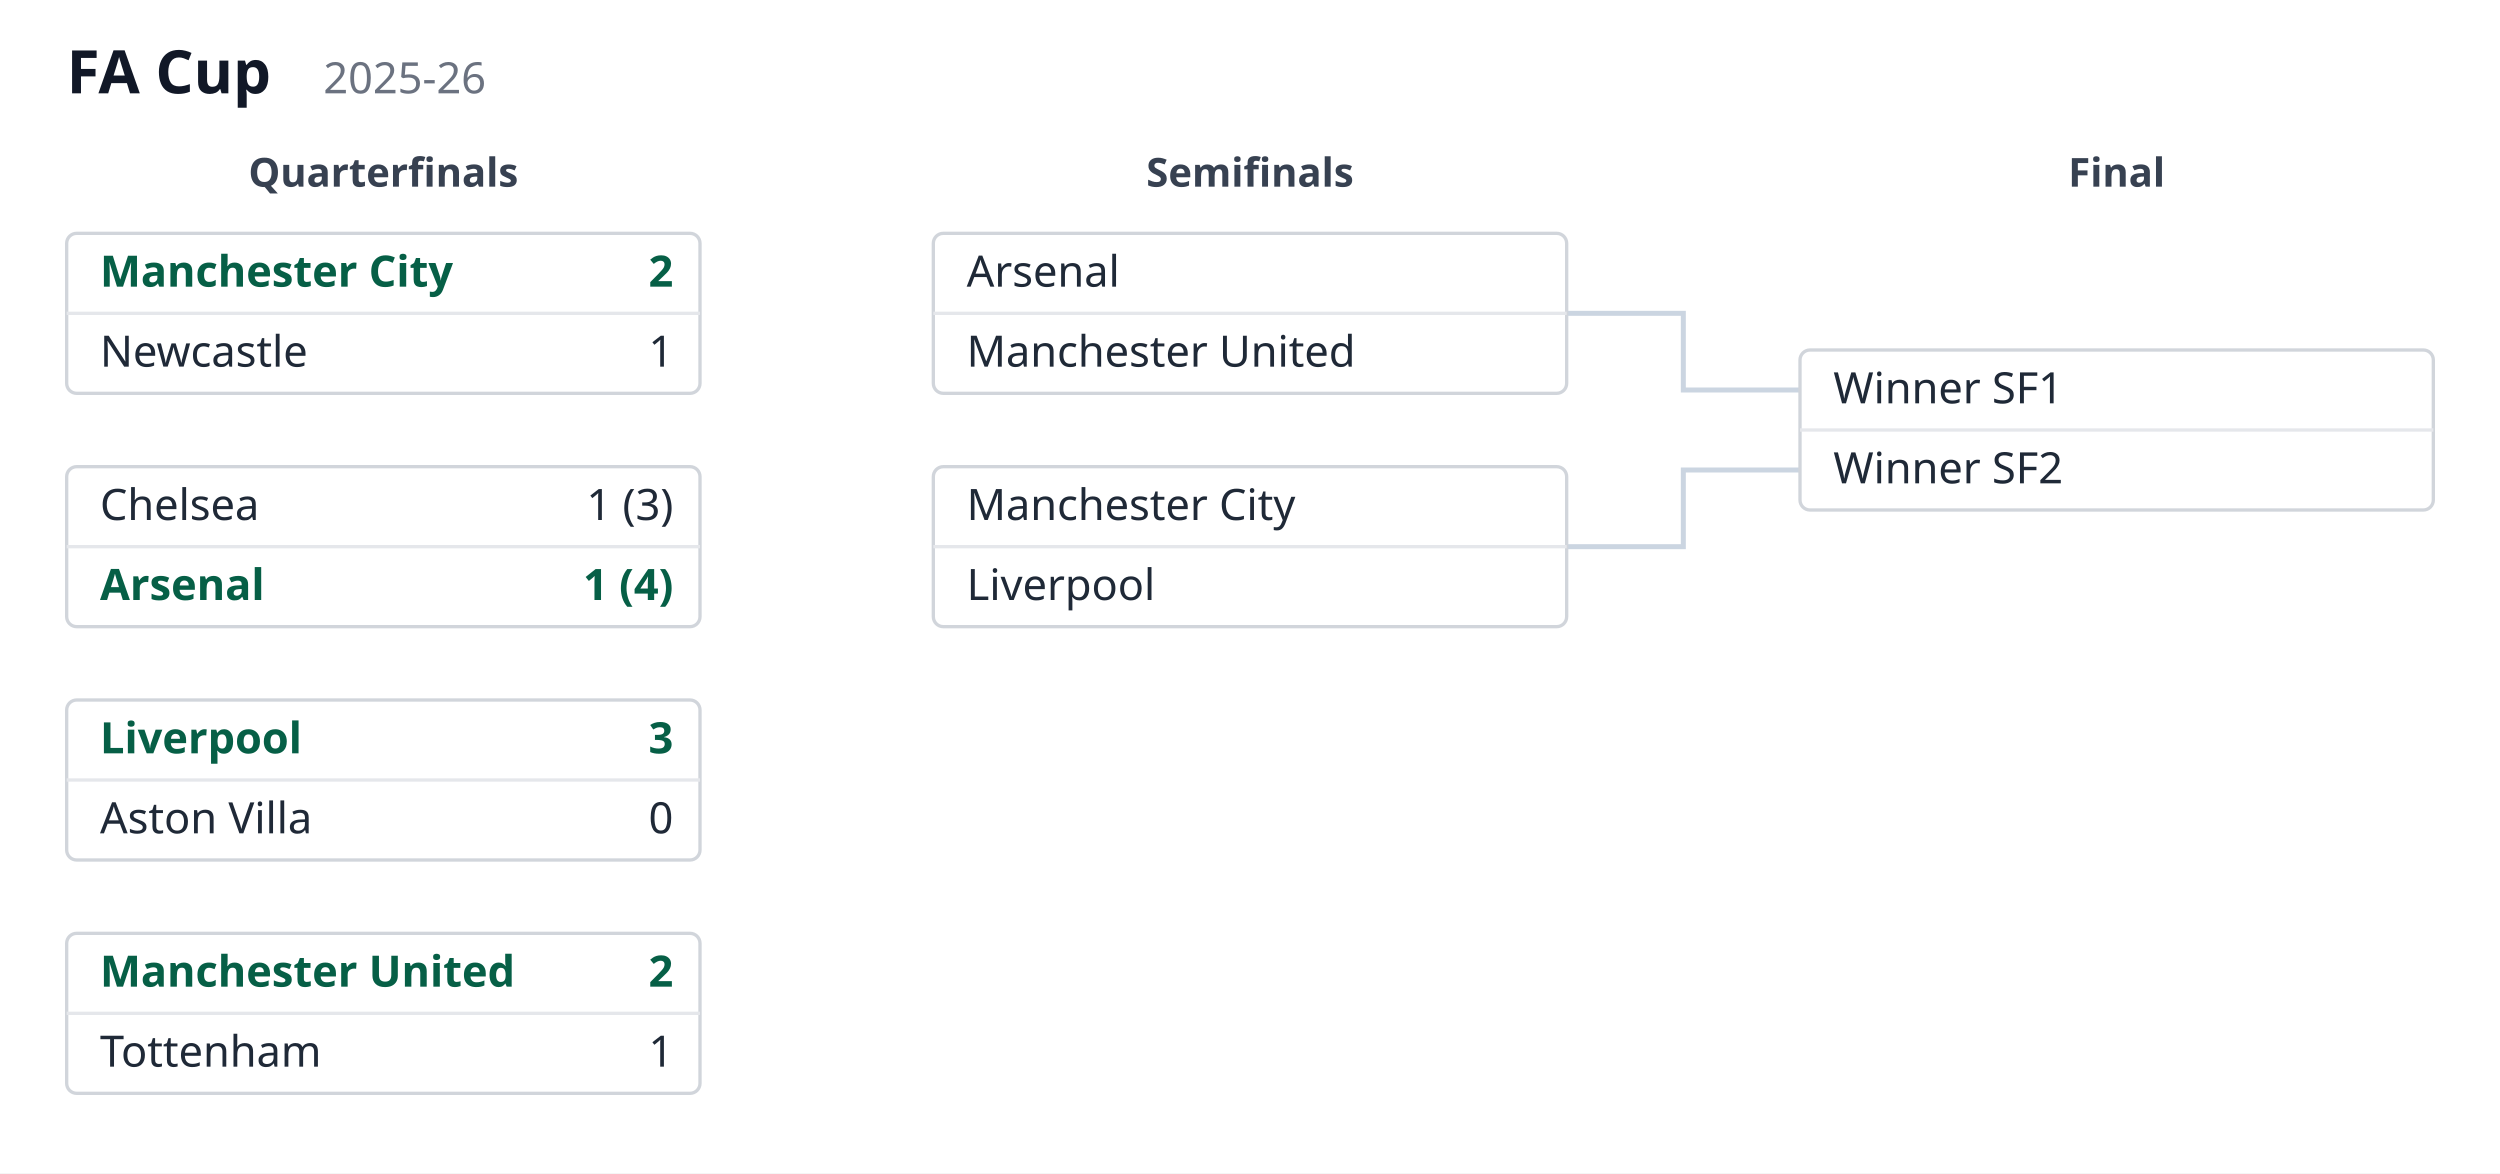
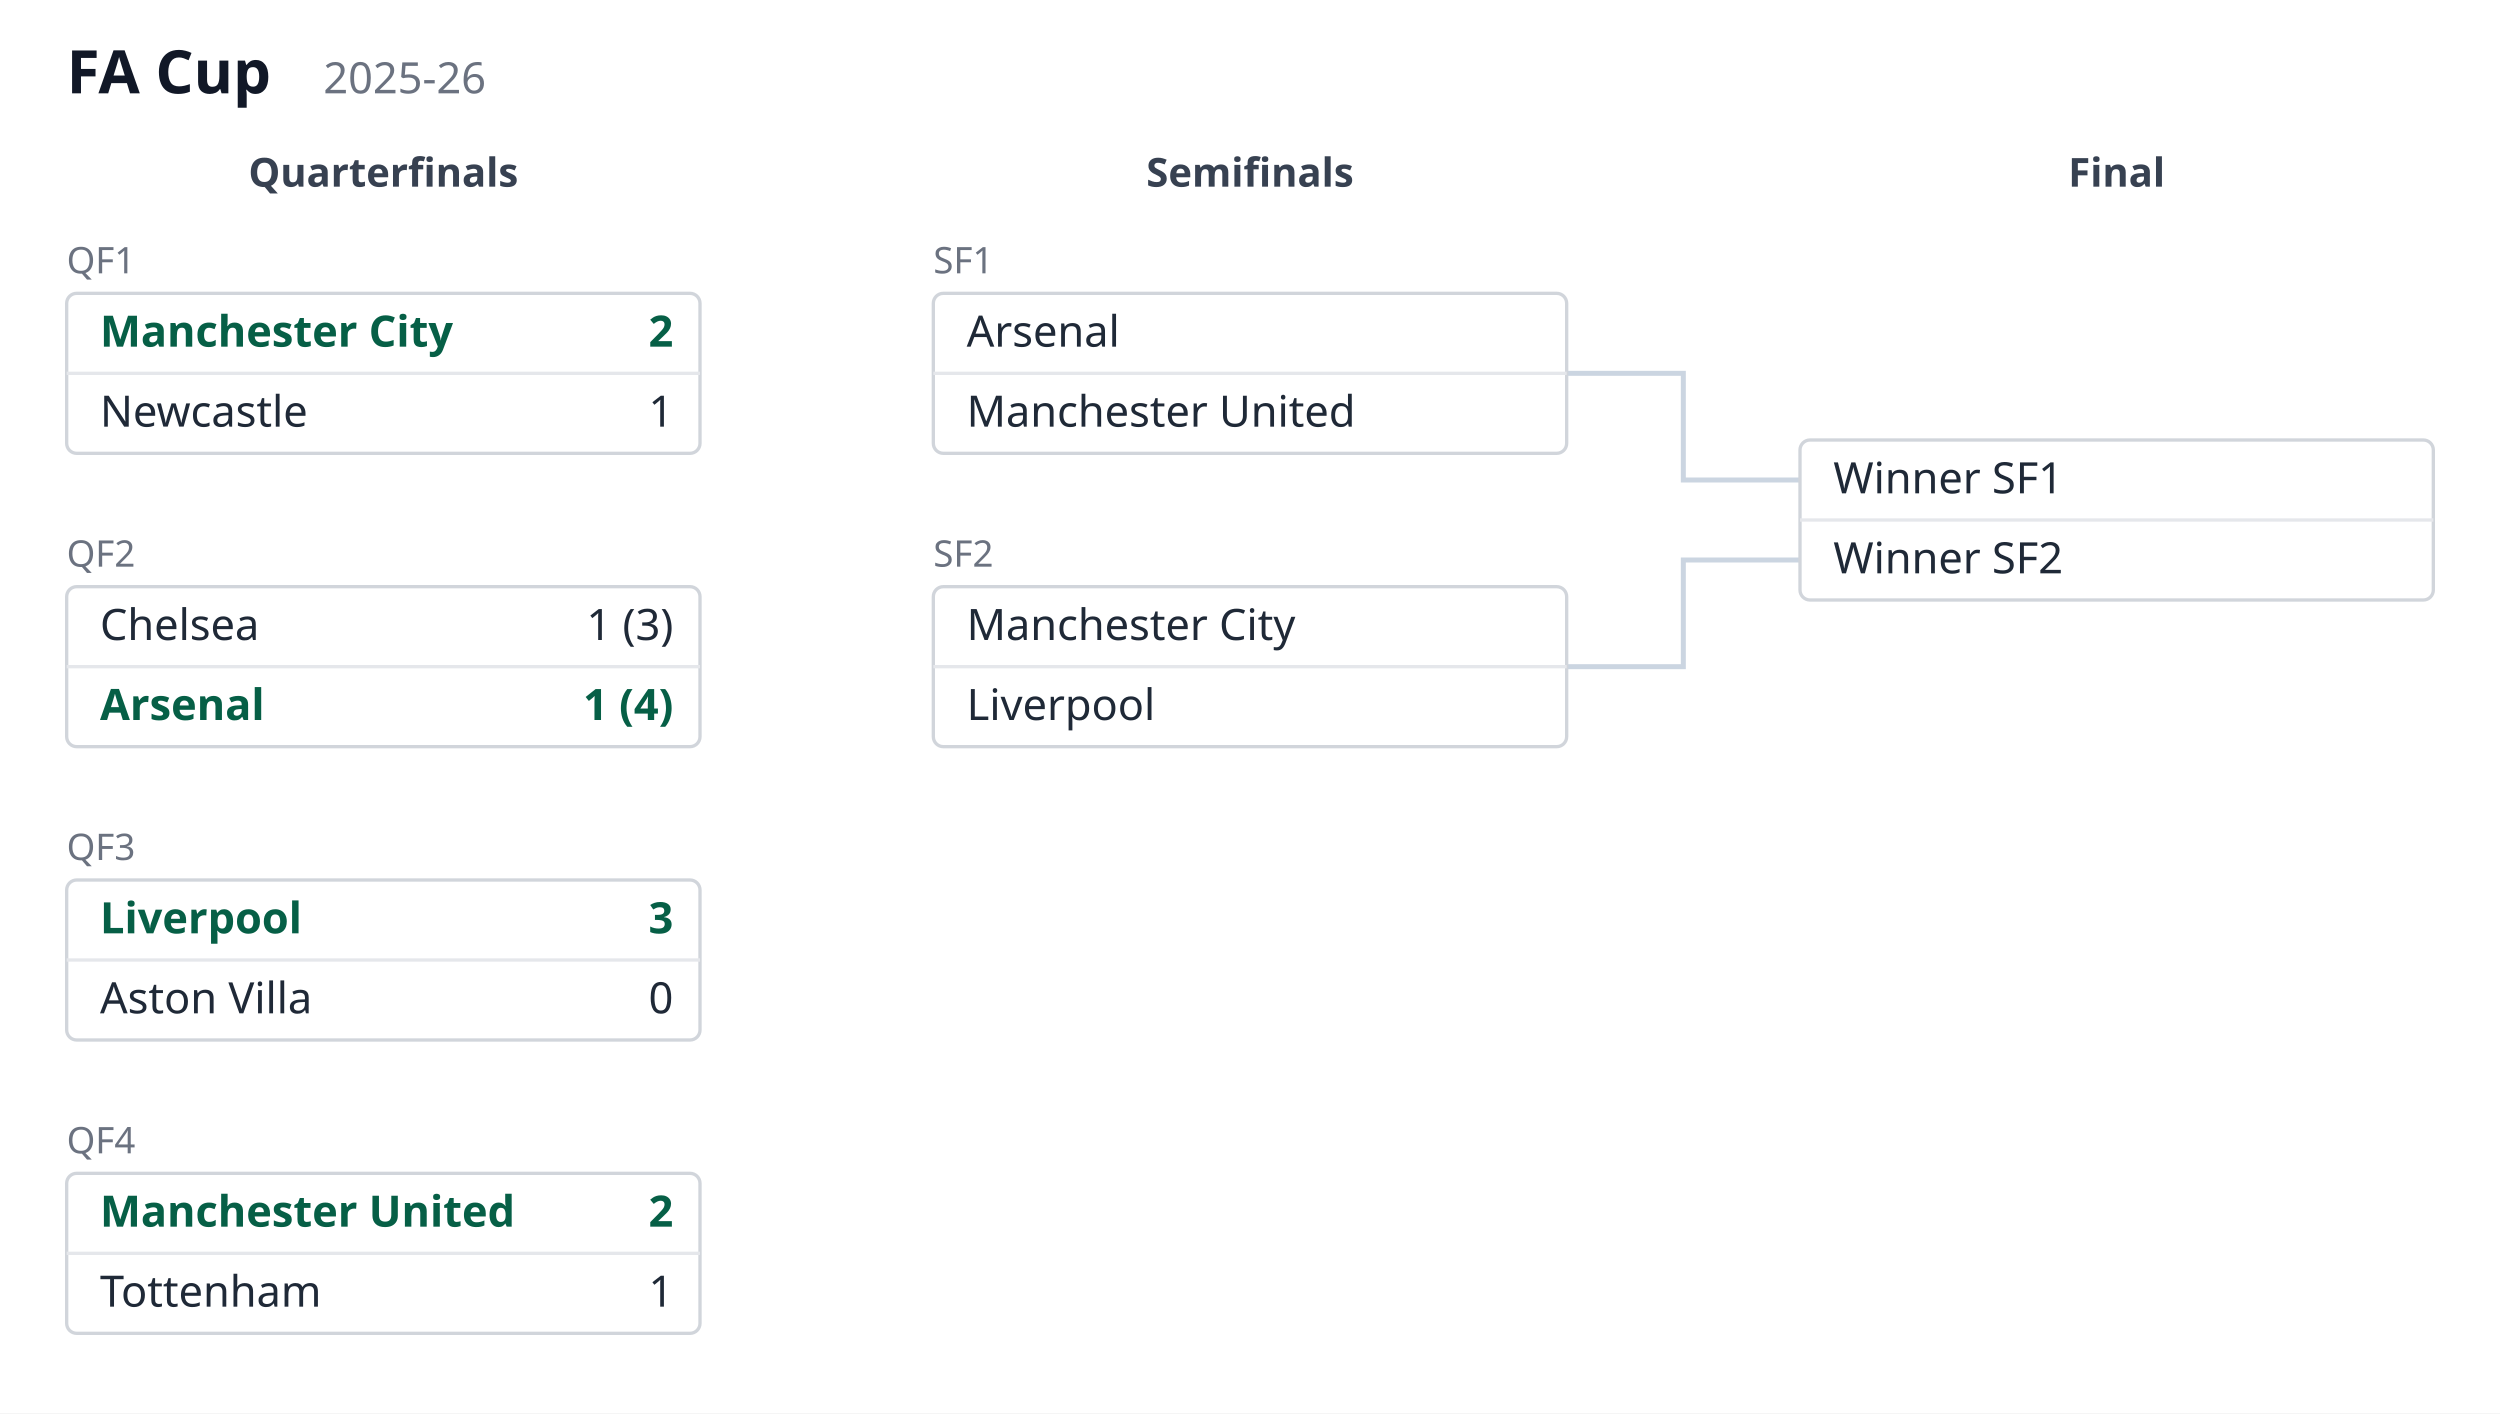
- <svg xmlns="http://www.w3.org/2000/svg" viewBox="0 0 750 352" width="750" height="352" font-family="sans-serif">
+ <svg xmlns="http://www.w3.org/2000/svg" viewBox="0 0 750 424" width="750" height="424" font-family="sans-serif">
  <style>
  .pd-bg { fill: #ffffff; }
  .pd-title { font: 600 18px sans-serif; fill: #111827; }
  .pd-season { font: 400 13px sans-serif; fill: #6b7280; }
  .pd-header { font: 600 12px sans-serif; fill: #374151; text-anchor: middle; }
+   .pd-meta { font: 400 11px sans-serif; fill: #6b7280; }
  .pd-box { fill: #ffffff; stroke: #d1d5db; stroke-width: 1; }
  .pd-divider { stroke: #e5e7eb; stroke-width: 1; }
  .pd-team { font: 400 13px sans-serif; fill: #1f2937; }
  .pd-score { font: 400 13px sans-serif; fill: #1f2937; text-anchor: end; }
  .pd-win .pd-team, .pd-win .pd-score { font-weight: 700; fill: #065f46; }
  .pd-crest-frame { fill: none; stroke: #d1d5db; stroke-width: 1; }
  .pd-link { fill: none; stroke: #cbd5e1; stroke-width: 1.5; }
  @media (prefers-color-scheme: dark) {
    .pd-bg { fill: #0f172a; }
    .pd-title { fill: #f8fafc; }
    .pd-season { fill: #94a3b8; }
    .pd-header { fill: #cbd5e1; }
+     .pd-meta { fill: #94a3b8; }
    .pd-box { fill: #1e293b; stroke: #334155; }
    .pd-divider { stroke: #334155; }
    .pd-team { fill: #e5e7eb; }
    .pd-score { fill: #e5e7eb; }
    .pd-win .pd-team, .pd-win .pd-score { fill: #34d399; }
    .pd-crest-frame { stroke: #334155; }
    .pd-link { stroke: #475569; }
  }</style>
-   <rect class="pd-bg" width="750" height="352" />
+   <rect class="pd-bg" width="750" height="424" />
  <text class="pd-title" x="20" y="28">FA Cup</text>
  <text class="pd-season" x="97" y="28">2025-26</text>
  <text class="pd-header" x="115" y="56">Quarterfinals</text>
  <text class="pd-header" x="375" y="56">Semifinals</text>
  <text class="pd-header" x="635" y="56">Final</text>
-   <path class="pd-link" d="M 470 94 L 505 94 L 505 117 L 540 117" />
-   <path class="pd-link" d="M 470 164 L 505 164 L 505 141 L 540 141" />
-   <rect class="pd-box" x="20" y="70" width="190" height="48" rx="3" />
-   <line class="pd-divider" x1="20" y1="94" x2="210" y2="94" />
+   <path class="pd-link" d="M 470 112 L 505 112 L 505 144 L 540 144" />
+   <path class="pd-link" d="M 470 200 L 505 200 L 505 168 L 540 168" />
+   <text class="pd-meta" x="20" y="82">QF1</text>
+   <rect class="pd-box" x="20" y="88" width="190" height="48" rx="3" />
+   <line class="pd-divider" x1="20" y1="112" x2="210" y2="112" />
  <g class="pd-win">
-     <text class="pd-team" x="30" y="86">Manchester City</text>
-     <text class="pd-score" x="202" y="86">2</text>
+     <text class="pd-team" x="30" y="104">Manchester City</text>
+     <text class="pd-score" x="202" y="104">2</text>
  </g>
  <g class="">
-     <text class="pd-team" x="30" y="110">Newcastle</text>
-     <text class="pd-score" x="202" y="110">1</text>
+     <text class="pd-team" x="30" y="128">Newcastle</text>
+     <text class="pd-score" x="202" y="128">1</text>
  </g>
-   <rect class="pd-box" x="20" y="140" width="190" height="48" rx="3" />
-   <line class="pd-divider" x1="20" y1="164" x2="210" y2="164" />
+   <text class="pd-meta" x="20" y="170">QF2</text>
+   <rect class="pd-box" x="20" y="176" width="190" height="48" rx="3" />
+   <line class="pd-divider" x1="20" y1="200" x2="210" y2="200" />
  <g class="">
-     <text class="pd-team" x="30" y="156">Chelsea</text>
-     <text class="pd-score" x="202" y="156">1 (3)</text>
+     <text class="pd-team" x="30" y="192">Chelsea</text>
+     <text class="pd-score" x="202" y="192">1 (3)</text>
  </g>
  <g class="pd-win">
-     <text class="pd-team" x="30" y="180">Arsenal</text>
-     <text class="pd-score" x="202" y="180">1 (4)</text>
+     <text class="pd-team" x="30" y="216">Arsenal</text>
+     <text class="pd-score" x="202" y="216">1 (4)</text>
  </g>
-   <rect class="pd-box" x="20" y="210" width="190" height="48" rx="3" />
-   <line class="pd-divider" x1="20" y1="234" x2="210" y2="234" />
+   <text class="pd-meta" x="20" y="258">QF3</text>
+   <rect class="pd-box" x="20" y="264" width="190" height="48" rx="3" />
+   <line class="pd-divider" x1="20" y1="288" x2="210" y2="288" />
  <g class="pd-win">
-     <text class="pd-team" x="30" y="226">Liverpool</text>
-     <text class="pd-score" x="202" y="226">3</text>
+     <text class="pd-team" x="30" y="280">Liverpool</text>
+     <text class="pd-score" x="202" y="280">3</text>
  </g>
  <g class="">
-     <text class="pd-team" x="30" y="250">Aston Villa</text>
-     <text class="pd-score" x="202" y="250">0</text>
+     <text class="pd-team" x="30" y="304">Aston Villa</text>
+     <text class="pd-score" x="202" y="304">0</text>
  </g>
-   <rect class="pd-box" x="20" y="280" width="190" height="48" rx="3" />
-   <line class="pd-divider" x1="20" y1="304" x2="210" y2="304" />
+   <text class="pd-meta" x="20" y="346">QF4</text>
+   <rect class="pd-box" x="20" y="352" width="190" height="48" rx="3" />
+   <line class="pd-divider" x1="20" y1="376" x2="210" y2="376" />
  <g class="pd-win">
-     <text class="pd-team" x="30" y="296">Manchester United</text>
-     <text class="pd-score" x="202" y="296">2</text>
+     <text class="pd-team" x="30" y="368">Manchester United</text>
+     <text class="pd-score" x="202" y="368">2</text>
  </g>
  <g class="">
-     <text class="pd-team" x="30" y="320">Tottenham</text>
-     <text class="pd-score" x="202" y="320">1</text>
+     <text class="pd-team" x="30" y="392">Tottenham</text>
+     <text class="pd-score" x="202" y="392">1</text>
  </g>
-   <rect class="pd-box" x="280" y="70" width="190" height="48" rx="3" />
-   <line class="pd-divider" x1="280" y1="94" x2="470" y2="94" />
+   <text class="pd-meta" x="280" y="82">SF1</text>
+   <rect class="pd-box" x="280" y="88" width="190" height="48" rx="3" />
+   <line class="pd-divider" x1="280" y1="112" x2="470" y2="112" />
  <g class="">
-     <text class="pd-team" x="290" y="86">Arsenal</text>
+     <text class="pd-team" x="290" y="104">Arsenal</text>
  </g>
  <g class="">
-     <text class="pd-team" x="290" y="110">Manchester United</text>
+     <text class="pd-team" x="290" y="128">Manchester United</text>
  </g>
-   <rect class="pd-box" x="280" y="140" width="190" height="48" rx="3" />
-   <line class="pd-divider" x1="280" y1="164" x2="470" y2="164" />
+   <text class="pd-meta" x="280" y="170">SF2</text>
+   <rect class="pd-box" x="280" y="176" width="190" height="48" rx="3" />
+   <line class="pd-divider" x1="280" y1="200" x2="470" y2="200" />
  <g class="">
-     <text class="pd-team" x="290" y="156">Manchester City</text>
+     <text class="pd-team" x="290" y="192">Manchester City</text>
  </g>
  <g class="">
-     <text class="pd-team" x="290" y="180">Liverpool</text>
+     <text class="pd-team" x="290" y="216">Liverpool</text>
  </g>
-   <rect class="pd-box" x="540" y="105" width="190" height="48" rx="3" />
-   <line class="pd-divider" x1="540" y1="129" x2="730" y2="129" />
+   <rect class="pd-box" x="540" y="132" width="190" height="48" rx="3" />
+   <line class="pd-divider" x1="540" y1="156" x2="730" y2="156" />
  <g class="">
-     <text class="pd-team" x="550" y="121">Winner SF1</text>
+     <text class="pd-team" x="550" y="148">Winner SF1</text>
  </g>
  <g class="">
-     <text class="pd-team" x="550" y="145">Winner SF2</text>
+     <text class="pd-team" x="550" y="172">Winner SF2</text>
  </g>
</svg>
